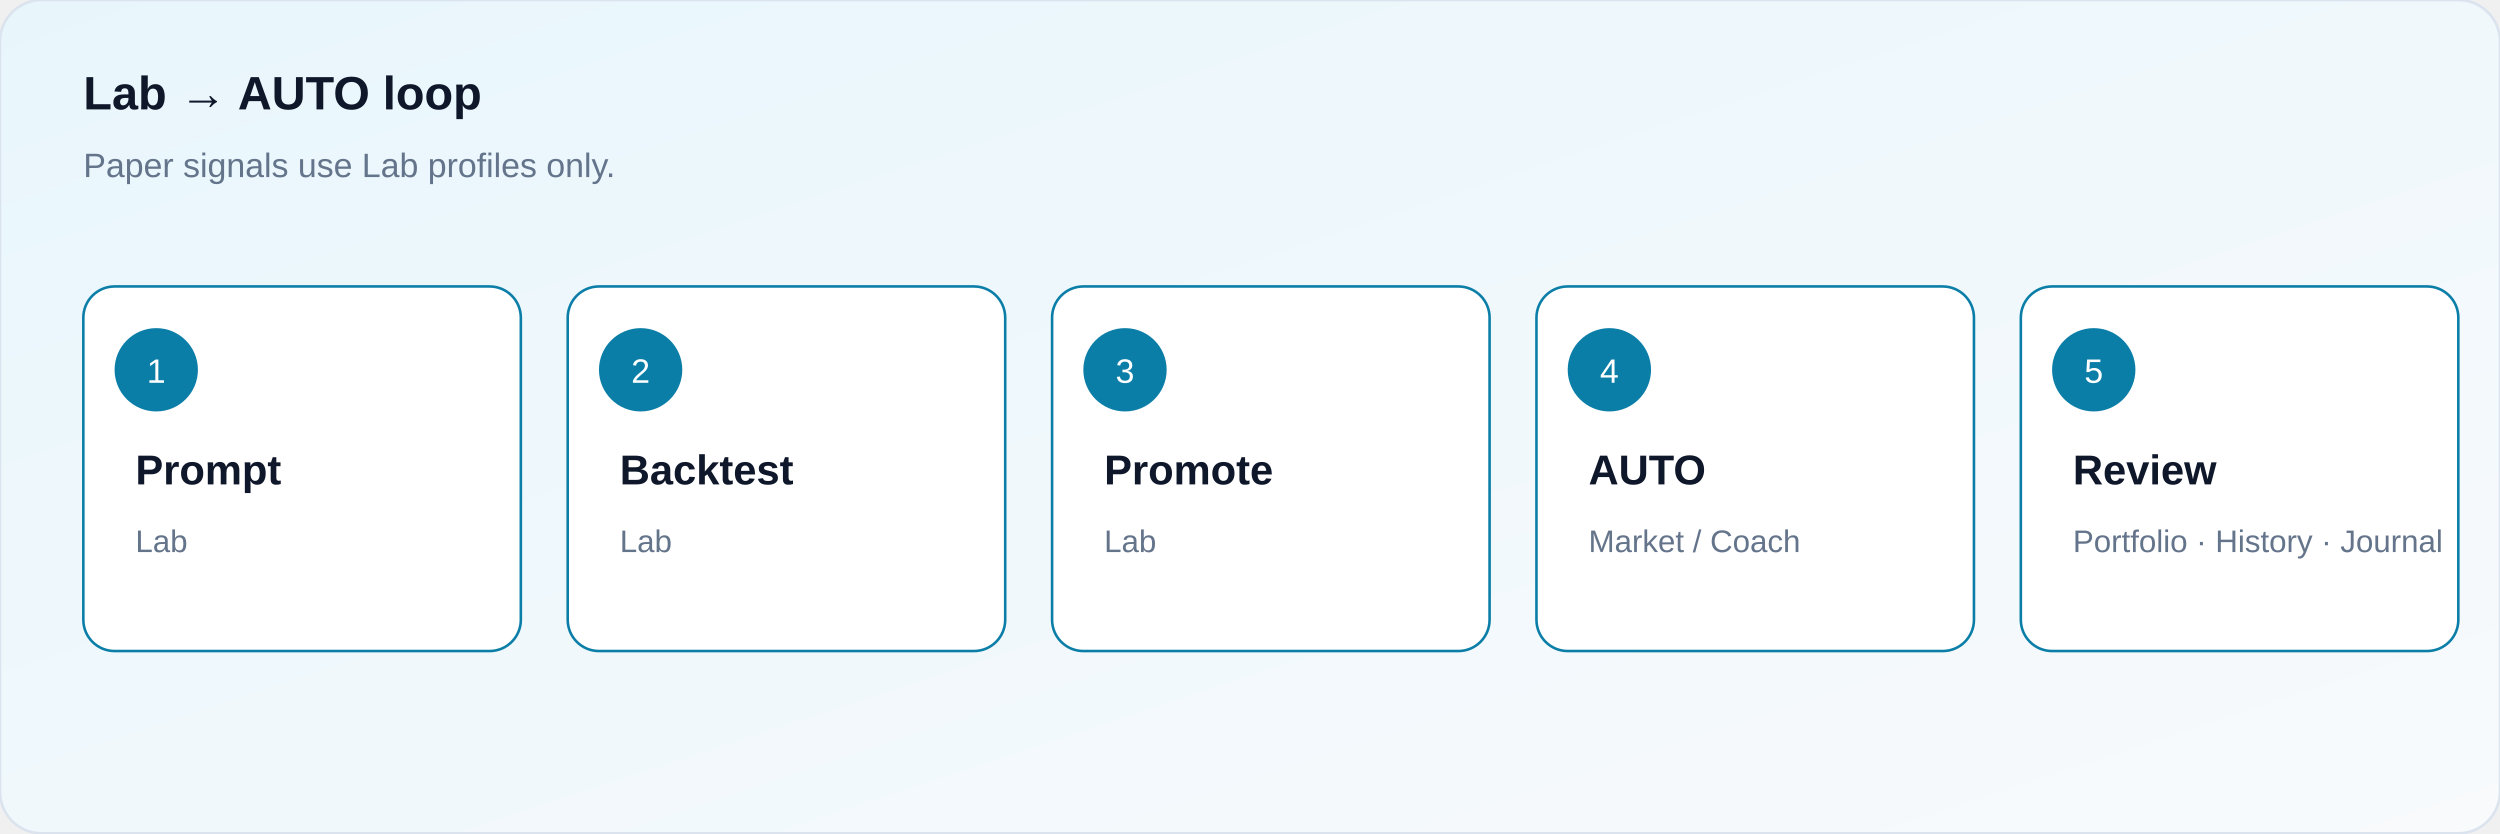
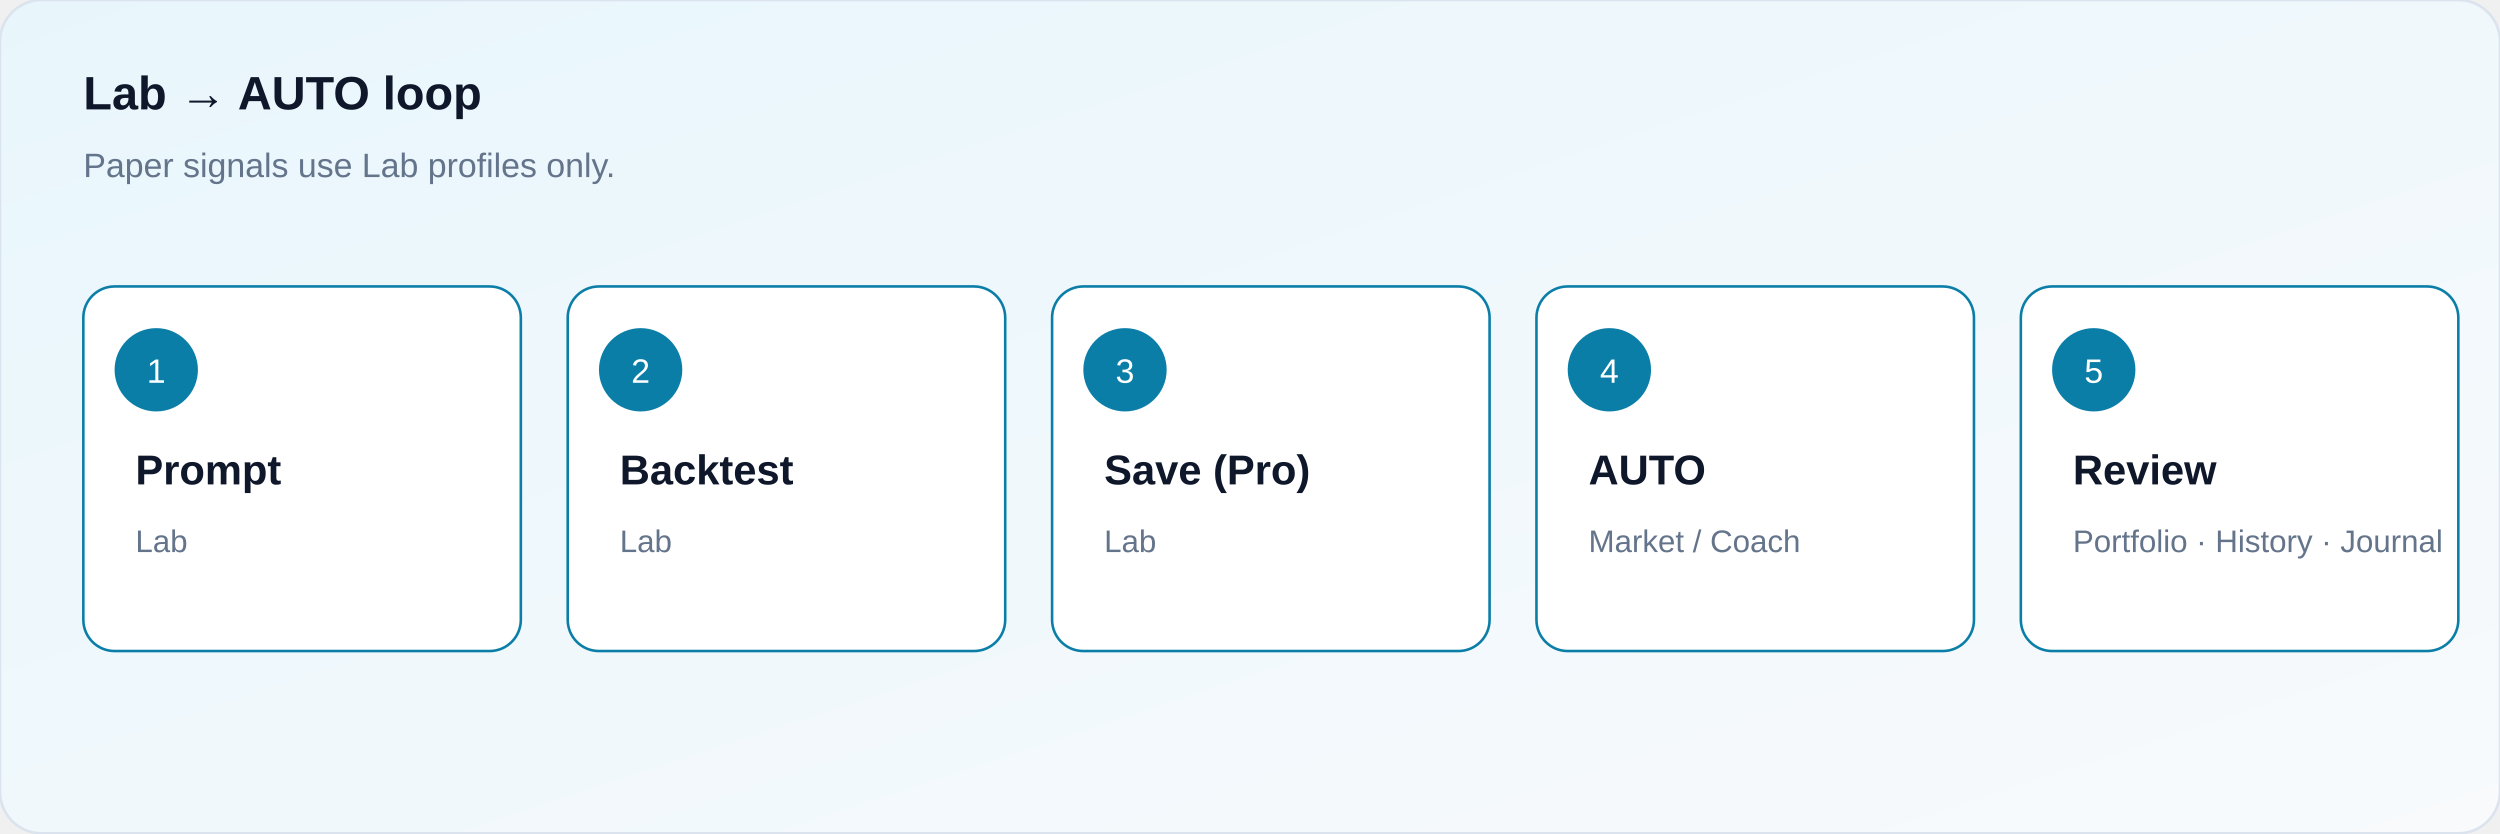
<svg xmlns="http://www.w3.org/2000/svg" width="960" height="320" viewBox="0 0 960 320">
  <defs>
    <linearGradient id="bg2" x1="0" y1="0" x2="1" y2="1">
      <stop offset="0%" stop-color="#e8f6fc" />
      <stop offset="100%" stop-color="#f8fafc" />
    </linearGradient>
  </defs>
  <rect width="960" height="320" rx="16" fill="url(#bg2)" stroke="#dbe3ee" />
  <text x="32" y="42" font-size="18" font-weight="700" fill="#0f172a" font-family="Segoe UI,Arial,sans-serif">Lab → AUTO loop</text>
  <text x="32" y="68" font-size="13" fill="#64748b" font-family="Segoe UI,Arial,sans-serif">Paper signals use Lab profiles only.</text>
  <rect x="32" y="110" width="168" height="140" rx="12" fill="#fff" stroke="#0b7ea8" />
  <circle cx="60" cy="142" r="16" fill="#0b7ea8" />
  <text x="60" y="147" text-anchor="middle" font-size="13" fill="#fff" font-family="Segoe UI,Arial,sans-serif">1</text>
  <text x="52" y="186" font-size="16" font-weight="700" fill="#0f172a" font-family="Segoe UI,Arial,sans-serif">Prompt</text>
  <text x="52" y="212" font-size="12" fill="#64748b" font-family="Segoe UI,Arial,sans-serif">Lab</text>
  <rect x="218" y="110" width="168" height="140" rx="12" fill="#fff" stroke="#0b7ea8" />
  <circle cx="246" cy="142" r="16" fill="#0b7ea8" />
  <text x="246" y="147" text-anchor="middle" font-size="13" fill="#fff" font-family="Segoe UI,Arial,sans-serif">2</text>
  <text x="238" y="186" font-size="16" font-weight="700" fill="#0f172a" font-family="Segoe UI,Arial,sans-serif">Backtest</text>
  <text x="238" y="212" font-size="12" fill="#64748b" font-family="Segoe UI,Arial,sans-serif">Lab</text>
  <rect x="404" y="110" width="168" height="140" rx="12" fill="#fff" stroke="#0b7ea8" />
  <circle cx="432" cy="142" r="16" fill="#0b7ea8" />
  <text x="432" y="147" text-anchor="middle" font-size="13" fill="#fff" font-family="Segoe UI,Arial,sans-serif">3</text>
-   <text x="424" y="186" font-size="16" font-weight="700" fill="#0f172a" font-family="Segoe UI,Arial,sans-serif">Promote</text>
+   <text x="424" y="186" font-size="16" font-weight="700" fill="#0f172a" font-family="Segoe UI,Arial,sans-serif">Save (Pro)</text>
  <text x="424" y="212" font-size="12" fill="#64748b" font-family="Segoe UI,Arial,sans-serif">Lab</text>
  <rect x="590" y="110" width="168" height="140" rx="12" fill="#fff" stroke="#0b7ea8" />
  <circle cx="618" cy="142" r="16" fill="#0b7ea8" />
  <text x="618" y="147" text-anchor="middle" font-size="13" fill="#fff" font-family="Segoe UI,Arial,sans-serif">4</text>
  <text x="610" y="186" font-size="16" font-weight="700" fill="#0f172a" font-family="Segoe UI,Arial,sans-serif">AUTO</text>
  <text x="610" y="212" font-size="12" fill="#64748b" font-family="Segoe UI,Arial,sans-serif">Market / Coach</text>
  <rect x="776" y="110" width="168" height="140" rx="12" fill="#fff" stroke="#0b7ea8" />
  <circle cx="804" cy="142" r="16" fill="#0b7ea8" />
  <text x="804" y="147" text-anchor="middle" font-size="13" fill="#fff" font-family="Segoe UI,Arial,sans-serif">5</text>
  <text x="796" y="186" font-size="16" font-weight="700" fill="#0f172a" font-family="Segoe UI,Arial,sans-serif">Review</text>
  <text x="796" y="212" font-size="12" fill="#64748b" font-family="Segoe UI,Arial,sans-serif">Portfolio · History · Journal</text>
</svg>
